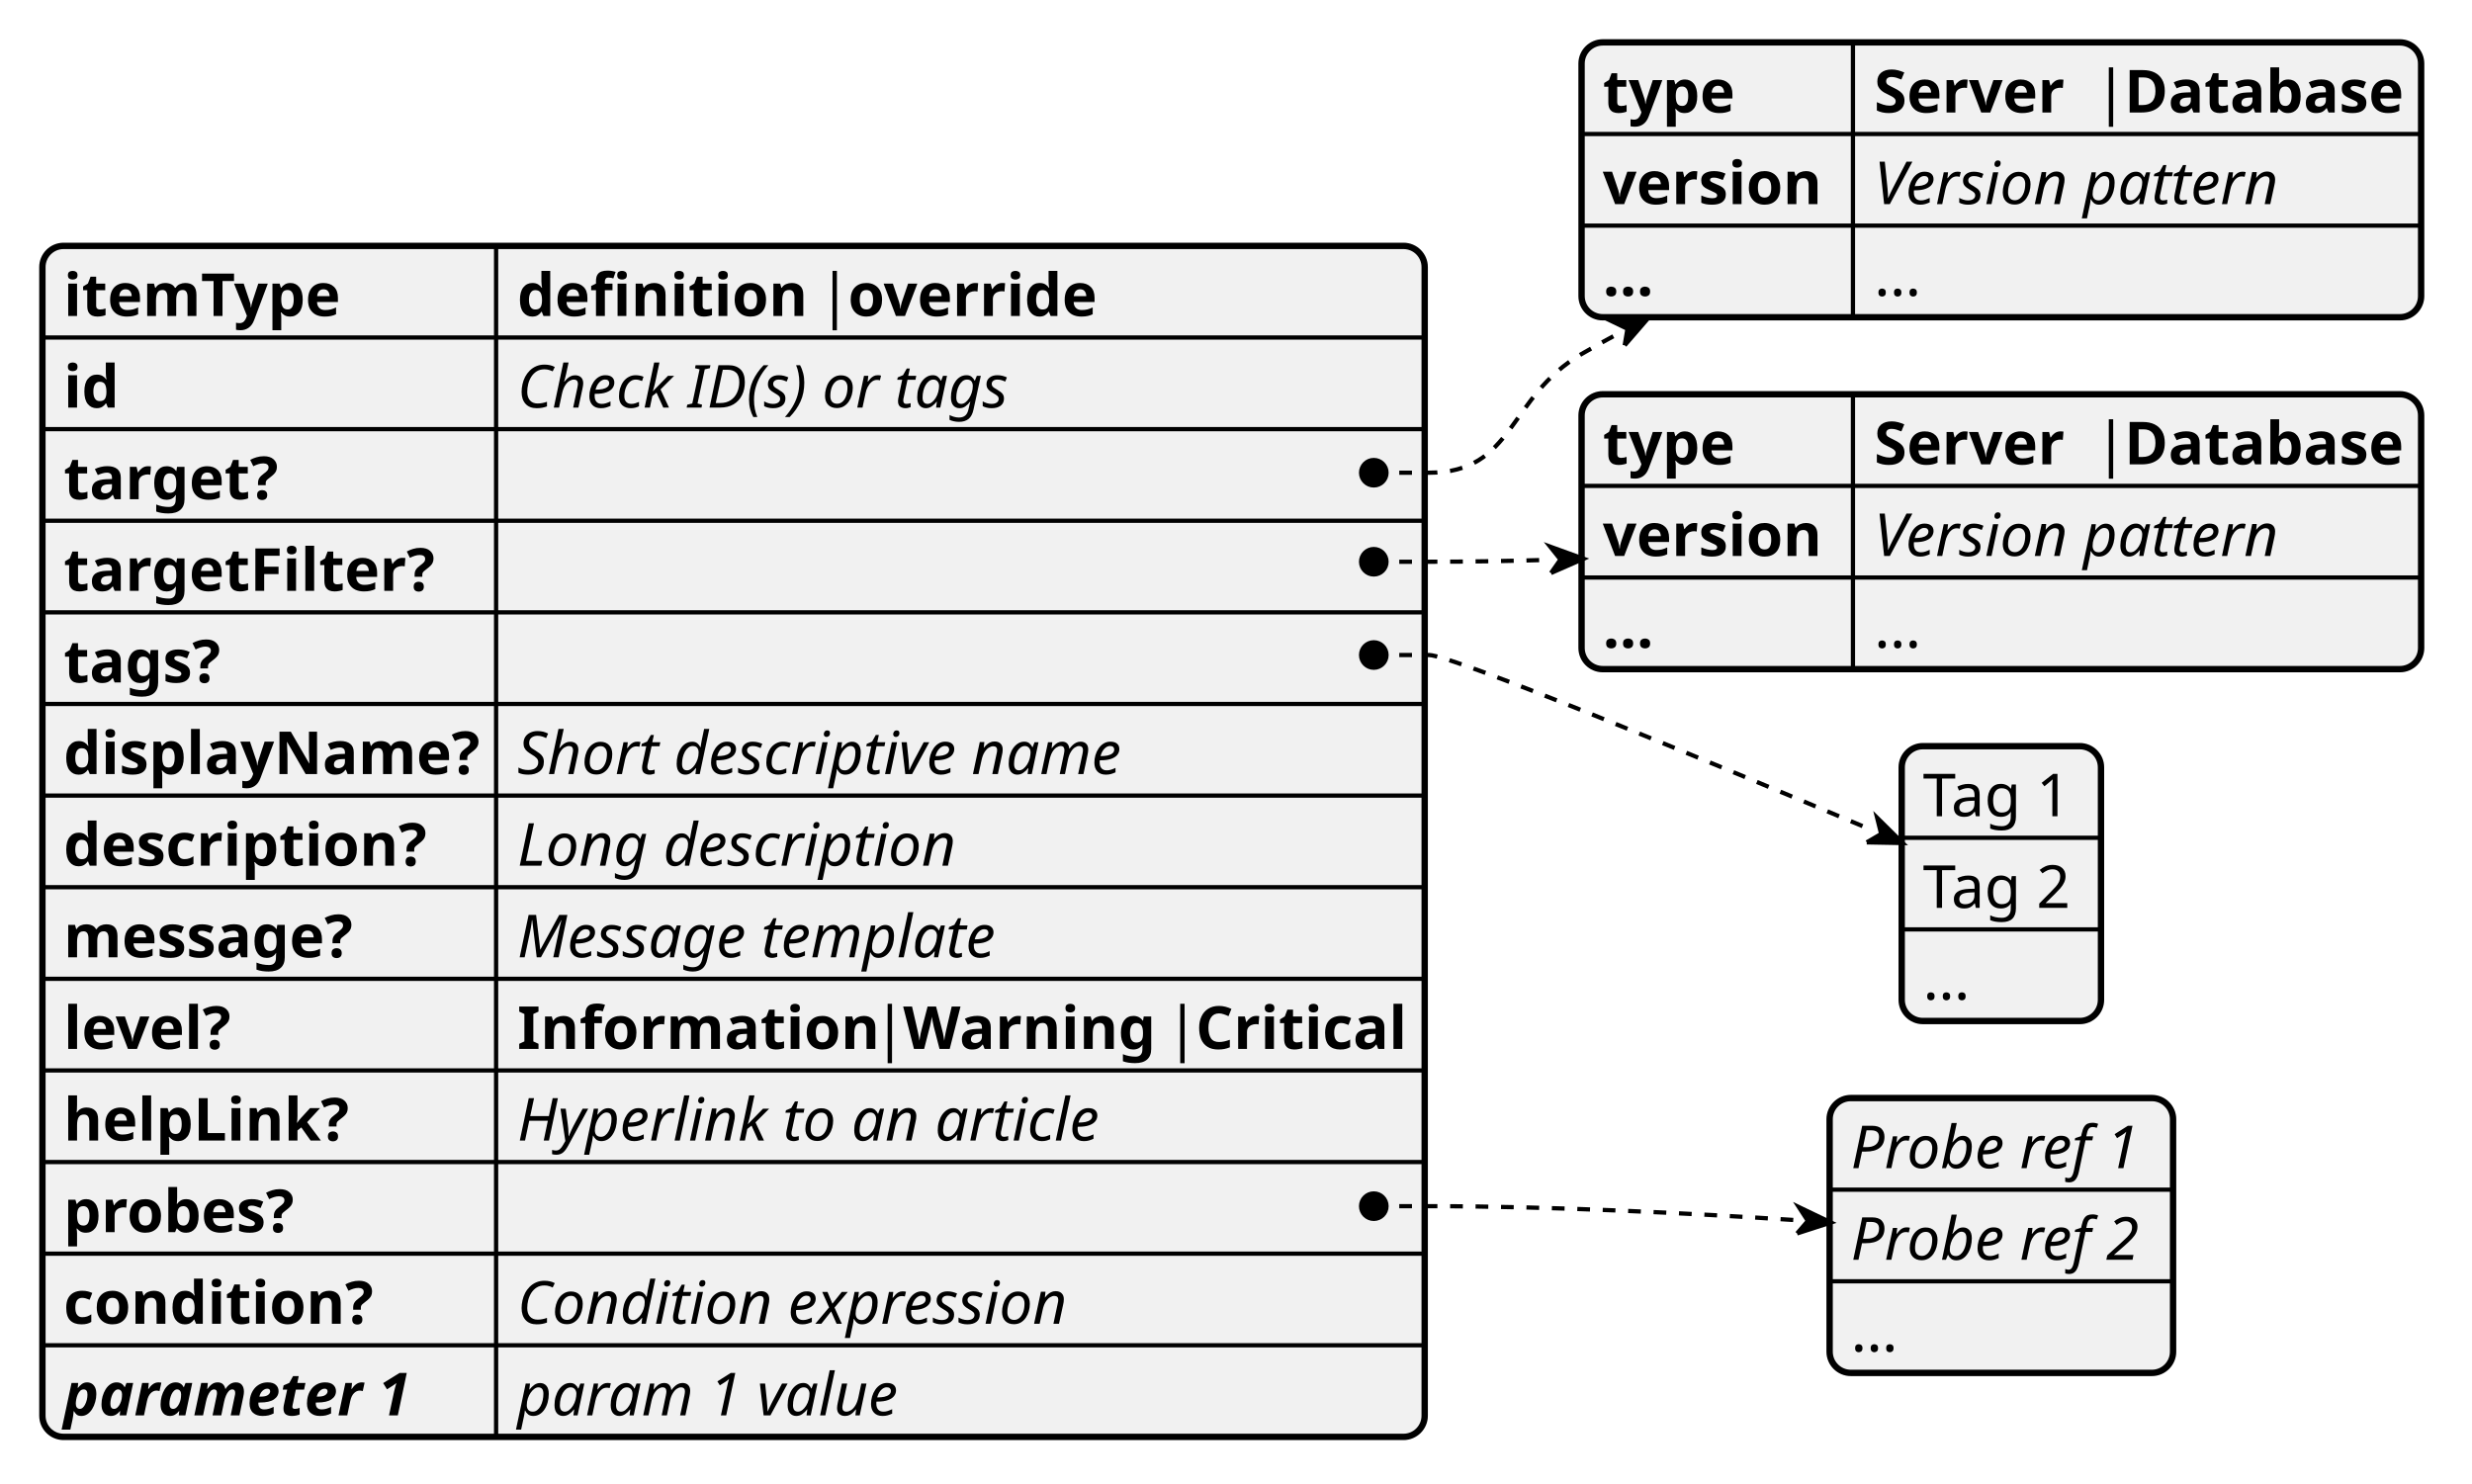
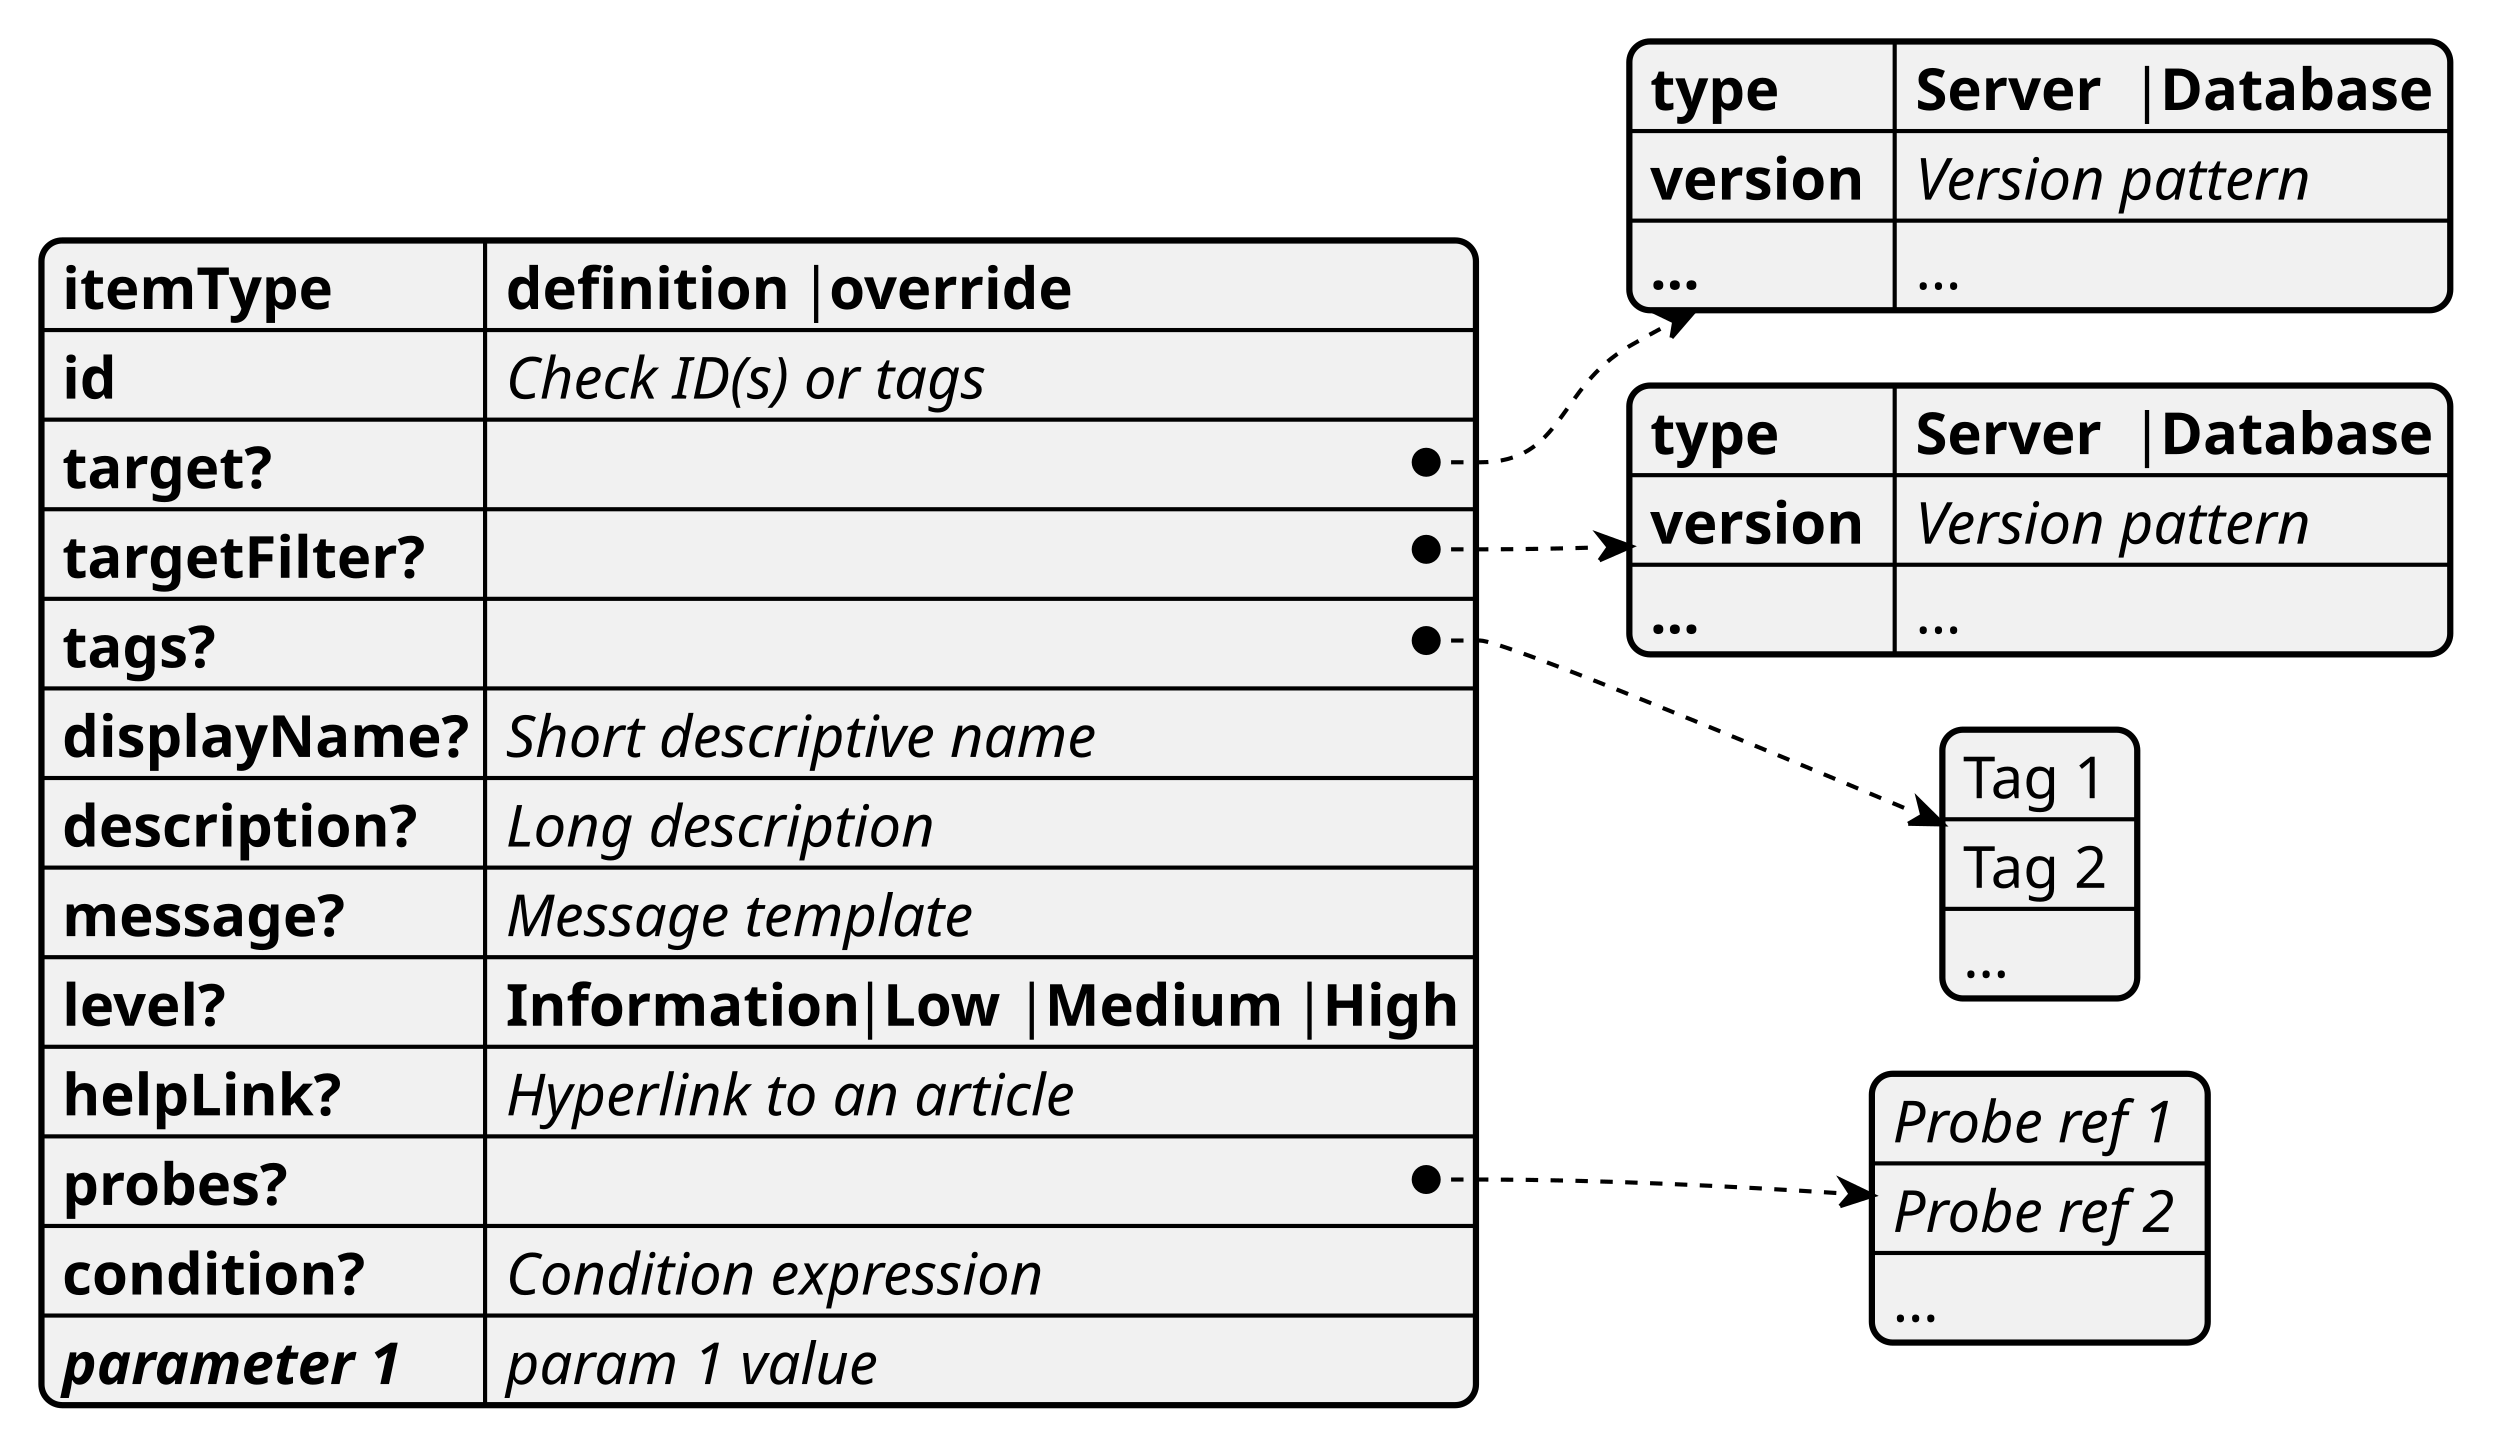
- <svg xmlns="http://www.w3.org/2000/svg" contentStyleType="text/css" height="350px" preserveAspectRatio="none" style="width:583px;height:350px;background:#FFFFFF;" version="1.1" viewBox="0 0 583 350" width="583px" zoomAndPan="magnify">
+ <svg xmlns="http://www.w3.org/2000/svg" contentStyleType="text/css" height="350px" preserveAspectRatio="none" style="width:603px;height:350px;background:#FFFFFF;" version="1.1" viewBox="0 0 603 350" width="603px" zoomAndPan="magnify">
  <defs />
  <g>
-     <rect fill="#F1F1F1" height="280.922" rx="5" ry="5" style="stroke:#F1F1F1;stroke-width:1.5;" width="326" x="10" y="58" />
+     <rect fill="#F1F1F1" height="280.922" rx="5" ry="5" style="stroke:#F1F1F1;stroke-width:1.5;" width="346" x="10" y="58" />
    <text fill="#000000" font-family="sans-serif" font-size="14" font-weight="bold" lengthAdjust="spacing" textLength="63" x="15" y="74.533">itemType</text>
    <text fill="#000000" font-family="sans-serif" font-size="14" font-weight="bold" lengthAdjust="spacing" textLength="67" x="122" y="74.533">definition</text>
    <text fill="#000000" font-family="sans-serif" font-size="14" lengthAdjust="spacing" textLength="3" x="193" y="74.533">|</text>
    <text fill="#000000" font-family="sans-serif" font-size="14" font-weight="bold" lengthAdjust="spacing" textLength="61" x="200" y="74.533">override</text>
    <line style="stroke:#000000;stroke-width:1.0;" x1="117" x2="117" y1="58" y2="79.609" />
-     <line style="stroke:#000000;stroke-width:1.0;" x1="10" x2="336" y1="79.609" y2="79.609" />
+     <line style="stroke:#000000;stroke-width:1.0;" x1="10" x2="356" y1="79.609" y2="79.609" />
    <text fill="#000000" font-family="sans-serif" font-size="14" font-weight="bold" lengthAdjust="spacing" textLength="13" x="15" y="96.143">id</text>
    <text fill="#000000" font-family="sans-serif" font-size="14" font-style="italic" lengthAdjust="spacing" textLength="124" x="122" y="96.143">Check ID(s) or tags</text>
    <line style="stroke:#000000;stroke-width:1.0;" x1="117" x2="117" y1="79.609" y2="101.219" />
-     <line style="stroke:#000000;stroke-width:1.0;" x1="10" x2="336" y1="101.219" y2="101.219" />
+     <line style="stroke:#000000;stroke-width:1.0;" x1="10" x2="356" y1="101.219" y2="101.219" />
    <text fill="#000000" font-family="sans-serif" font-size="14" font-weight="bold" lengthAdjust="spacing" textLength="51" x="15" y="117.752">target?</text>
    <text fill="#000000" font-family="sans-serif" font-size="14" lengthAdjust="spacing" textLength="12" x="122" y="117.752">   </text>
    <line style="stroke:#000000;stroke-width:1.0;" x1="117" x2="117" y1="101.219" y2="122.828" />
-     <line style="stroke:#000000;stroke-width:1.0;" x1="10" x2="336" y1="122.828" y2="122.828" />
+     <line style="stroke:#000000;stroke-width:1.0;" x1="10" x2="356" y1="122.828" y2="122.828" />
    <text fill="#000000" font-family="sans-serif" font-size="14" font-weight="bold" lengthAdjust="spacing" textLength="88" x="15" y="139.361">targetFilter?</text>
    <text fill="#000000" font-family="sans-serif" font-size="14" lengthAdjust="spacing" textLength="12" x="122" y="139.361">   </text>
    <line style="stroke:#000000;stroke-width:1.0;" x1="117" x2="117" y1="122.828" y2="144.438" />
-     <line style="stroke:#000000;stroke-width:1.0;" x1="10" x2="336" y1="144.438" y2="144.438" />
+     <line style="stroke:#000000;stroke-width:1.0;" x1="10" x2="356" y1="144.438" y2="144.438" />
    <text fill="#000000" font-family="sans-serif" font-size="14" font-weight="bold" lengthAdjust="spacing" textLength="39" x="15" y="160.971">tags?</text>
    <text fill="#000000" font-family="sans-serif" font-size="14" lengthAdjust="spacing" textLength="12" x="122" y="160.971">   </text>
    <line style="stroke:#000000;stroke-width:1.0;" x1="117" x2="117" y1="144.438" y2="166.047" />
-     <line style="stroke:#000000;stroke-width:1.0;" x1="10" x2="336" y1="166.047" y2="166.047" />
+     <line style="stroke:#000000;stroke-width:1.0;" x1="10" x2="356" y1="166.047" y2="166.047" />
    <text fill="#000000" font-family="sans-serif" font-size="14" font-weight="bold" lengthAdjust="spacing" textLength="97" x="15" y="182.58">displayName?</text>
    <text fill="#000000" font-family="sans-serif" font-size="14" font-style="italic" lengthAdjust="spacing" textLength="144" x="122" y="182.58">Short descriptive name</text>
    <line style="stroke:#000000;stroke-width:1.0;" x1="117" x2="117" y1="166.047" y2="187.656" />
-     <line style="stroke:#000000;stroke-width:1.0;" x1="10" x2="336" y1="187.656" y2="187.656" />
+     <line style="stroke:#000000;stroke-width:1.0;" x1="10" x2="356" y1="187.656" y2="187.656" />
    <text fill="#000000" font-family="sans-serif" font-size="14" font-weight="bold" lengthAdjust="spacing" textLength="89" x="15" y="204.19">description?</text>
    <text fill="#000000" font-family="sans-serif" font-size="14" font-style="italic" lengthAdjust="spacing" textLength="105" x="122" y="204.19">Long description</text>
    <line style="stroke:#000000;stroke-width:1.0;" x1="117" x2="117" y1="187.656" y2="209.266" />
-     <line style="stroke:#000000;stroke-width:1.0;" x1="10" x2="336" y1="209.266" y2="209.266" />
+     <line style="stroke:#000000;stroke-width:1.0;" x1="10" x2="356" y1="209.266" y2="209.266" />
    <text fill="#000000" font-family="sans-serif" font-size="14" font-weight="bold" lengthAdjust="spacing" textLength="72" x="15" y="225.799">message?</text>
    <text fill="#000000" font-family="sans-serif" font-size="14" font-style="italic" lengthAdjust="spacing" textLength="116" x="122" y="225.799">Message template</text>
    <line style="stroke:#000000;stroke-width:1.0;" x1="117" x2="117" y1="209.266" y2="230.875" />
-     <line style="stroke:#000000;stroke-width:1.0;" x1="10" x2="336" y1="230.875" y2="230.875" />
+     <line style="stroke:#000000;stroke-width:1.0;" x1="10" x2="356" y1="230.875" y2="230.875" />
    <text fill="#000000" font-family="sans-serif" font-size="14" font-weight="bold" lengthAdjust="spacing" textLength="44" x="15" y="247.408">level?</text>
    <text fill="#000000" font-family="sans-serif" font-size="14" font-weight="bold" lengthAdjust="spacing" textLength="80" x="122" y="247.408">Information</text>
    <text fill="#000000" font-family="sans-serif" font-size="14" lengthAdjust="spacing" textLength="3" x="206" y="247.408">|</text>
-     <text fill="#000000" font-family="sans-serif" font-size="14" font-weight="bold" lengthAdjust="spacing" textLength="58" x="213" y="247.408">Warning</text>
-     <text fill="#000000" font-family="sans-serif" font-size="14" lengthAdjust="spacing" textLength="3" x="275" y="247.408">|</text>
-     <text fill="#000000" font-family="sans-serif" font-size="14" font-weight="bold" lengthAdjust="spacing" textLength="49" x="282" y="247.408">Critical</text>
+     <text fill="#000000" font-family="sans-serif" font-size="14" font-weight="bold" lengthAdjust="spacing" textLength="28" x="213" y="247.408">Low</text>
+     <text fill="#000000" font-family="sans-serif" font-size="14" lengthAdjust="spacing" textLength="3" x="245" y="247.408">|</text>
+     <text fill="#000000" font-family="sans-serif" font-size="14" font-weight="bold" lengthAdjust="spacing" textLength="56" x="252" y="247.408">Medium</text>
+     <text fill="#000000" font-family="sans-serif" font-size="14" lengthAdjust="spacing" textLength="3" x="312" y="247.408">|</text>
+     <text fill="#000000" font-family="sans-serif" font-size="14" font-weight="bold" lengthAdjust="spacing" textLength="32" x="319" y="247.408">High</text>
    <line style="stroke:#000000;stroke-width:1.0;" x1="117" x2="117" y1="230.875" y2="252.484" />
-     <line style="stroke:#000000;stroke-width:1.0;" x1="10" x2="336" y1="252.484" y2="252.484" />
+     <line style="stroke:#000000;stroke-width:1.0;" x1="10" x2="356" y1="252.484" y2="252.484" />
    <text fill="#000000" font-family="sans-serif" font-size="14" font-weight="bold" lengthAdjust="spacing" textLength="69" x="15" y="269.018">helpLink?</text>
    <text fill="#000000" font-family="sans-serif" font-size="14" font-style="italic" lengthAdjust="spacing" textLength="138" x="122" y="269.018">Hyperlink to an article</text>
    <line style="stroke:#000000;stroke-width:1.0;" x1="117" x2="117" y1="252.484" y2="274.094" />
-     <line style="stroke:#000000;stroke-width:1.0;" x1="10" x2="336" y1="274.094" y2="274.094" />
+     <line style="stroke:#000000;stroke-width:1.0;" x1="10" x2="356" y1="274.094" y2="274.094" />
    <text fill="#000000" font-family="sans-serif" font-size="14" font-weight="bold" lengthAdjust="spacing" textLength="59" x="15" y="290.627">probes?</text>
    <text fill="#000000" font-family="sans-serif" font-size="14" lengthAdjust="spacing" textLength="12" x="122" y="290.627">   </text>
    <line style="stroke:#000000;stroke-width:1.0;" x1="117" x2="117" y1="274.094" y2="295.703" />
-     <line style="stroke:#000000;stroke-width:1.0;" x1="10" x2="336" y1="295.703" y2="295.703" />
+     <line style="stroke:#000000;stroke-width:1.0;" x1="10" x2="356" y1="295.703" y2="295.703" />
    <text fill="#000000" font-family="sans-serif" font-size="14" font-weight="bold" lengthAdjust="spacing" textLength="75" x="15" y="312.236">condition?</text>
    <text fill="#000000" font-family="sans-serif" font-size="14" font-style="italic" lengthAdjust="spacing" textLength="132" x="122" y="312.236">Condition expression</text>
    <line style="stroke:#000000;stroke-width:1.0;" x1="117" x2="117" y1="295.703" y2="317.312" />
-     <line style="stroke:#000000;stroke-width:1.0;" x1="10" x2="336" y1="317.312" y2="317.312" />
+     <line style="stroke:#000000;stroke-width:1.0;" x1="10" x2="356" y1="317.312" y2="317.312" />
    <text fill="#000000" font-family="sans-serif" font-size="14" font-style="italic" font-weight="bold" lengthAdjust="spacing" textLength="81" x="15" y="333.846">parameter 1</text>
    <text fill="#000000" font-family="sans-serif" font-size="14" font-style="italic" lengthAdjust="spacing" textLength="89" x="122" y="333.846">param 1 value</text>
    <line style="stroke:#000000;stroke-width:1.0;" x1="117" x2="117" y1="317.312" y2="338.922" />
-     <rect fill="none" height="280.922" rx="5" ry="5" style="stroke:#000000;stroke-width:1.5;" width="326" x="10" y="58" />
-     <rect fill="#F1F1F1" height="64.828" rx="5" ry="5" style="stroke:#F1F1F1;stroke-width:1.5;" width="198" x="373" y="10" />
-     <text fill="#000000" font-family="sans-serif" font-size="14" font-weight="bold" lengthAdjust="spacing" textLength="30" x="378" y="26.533">type</text>
-     <text fill="#000000" font-family="sans-serif" font-size="14" font-weight="bold" lengthAdjust="spacing" textLength="48" x="442" y="26.533">Server</text>
-     <text fill="#000000" font-family="sans-serif" font-size="14" lengthAdjust="spacing" textLength="3" x="494" y="26.533">|</text>
-     <text fill="#000000" font-family="sans-serif" font-size="14" font-weight="bold" lengthAdjust="spacing" textLength="65" x="501" y="26.533">Database</text>
-     <line style="stroke:#000000;stroke-width:1.0;" x1="437" x2="437" y1="10" y2="31.609" />
-     <line style="stroke:#000000;stroke-width:1.0;" x1="373" x2="571" y1="31.609" y2="31.609" />
-     <text fill="#000000" font-family="sans-serif" font-size="14" font-weight="bold" lengthAdjust="spacing" textLength="54" x="378" y="48.143">version</text>
-     <text fill="#000000" font-family="sans-serif" font-size="14" font-style="italic" lengthAdjust="spacing" textLength="97" x="442" y="48.143">Version pattern</text>
-     <line style="stroke:#000000;stroke-width:1.0;" x1="437" x2="437" y1="31.609" y2="53.219" />
-     <line style="stroke:#000000;stroke-width:1.0;" x1="373" x2="571" y1="53.219" y2="53.219" />
-     <text fill="#000000" font-family="sans-serif" font-size="14" font-weight="bold" lengthAdjust="spacing" textLength="10.438" x="378" y="69.752">…</text>
-     <text fill="#000000" font-family="sans-serif" font-size="14" lengthAdjust="spacing" textLength="10" x="442" y="69.752">…</text>
-     <line style="stroke:#000000;stroke-width:1.0;" x1="437" x2="437" y1="53.219" y2="74.828" />
-     <rect fill="none" height="64.828" rx="5" ry="5" style="stroke:#000000;stroke-width:1.5;" width="198" x="373" y="10" />
-     <rect fill="#F1F1F1" height="64.828" rx="5" ry="5" style="stroke:#F1F1F1;stroke-width:1.5;" width="198" x="373" y="93" />
-     <text fill="#000000" font-family="sans-serif" font-size="14" font-weight="bold" lengthAdjust="spacing" textLength="30" x="378" y="109.533">type</text>
-     <text fill="#000000" font-family="sans-serif" font-size="14" font-weight="bold" lengthAdjust="spacing" textLength="48" x="442" y="109.533">Server</text>
-     <text fill="#000000" font-family="sans-serif" font-size="14" lengthAdjust="spacing" textLength="3" x="494" y="109.533">|</text>
-     <text fill="#000000" font-family="sans-serif" font-size="14" font-weight="bold" lengthAdjust="spacing" textLength="65" x="501" y="109.533">Database</text>
-     <line style="stroke:#000000;stroke-width:1.0;" x1="437" x2="437" y1="93" y2="114.609" />
-     <line style="stroke:#000000;stroke-width:1.0;" x1="373" x2="571" y1="114.609" y2="114.609" />
-     <text fill="#000000" font-family="sans-serif" font-size="14" font-weight="bold" lengthAdjust="spacing" textLength="54" x="378" y="131.143">version</text>
-     <text fill="#000000" font-family="sans-serif" font-size="14" font-style="italic" lengthAdjust="spacing" textLength="97" x="442" y="131.143">Version pattern</text>
-     <line style="stroke:#000000;stroke-width:1.0;" x1="437" x2="437" y1="114.609" y2="136.219" />
-     <line style="stroke:#000000;stroke-width:1.0;" x1="373" x2="571" y1="136.219" y2="136.219" />
-     <text fill="#000000" font-family="sans-serif" font-size="14" font-weight="bold" lengthAdjust="spacing" textLength="10.438" x="378" y="152.752">…</text>
-     <text fill="#000000" font-family="sans-serif" font-size="14" lengthAdjust="spacing" textLength="10" x="442" y="152.752">…</text>
-     <line style="stroke:#000000;stroke-width:1.0;" x1="437" x2="437" y1="136.219" y2="157.828" />
-     <rect fill="none" height="64.828" rx="5" ry="5" style="stroke:#000000;stroke-width:1.5;" width="198" x="373" y="93" />
-     <rect fill="#F1F1F1" height="64.828" rx="5" ry="5" style="stroke:#F1F1F1;stroke-width:1.5;" width="47" x="448.5" y="176" />
-     <text fill="#000000" font-family="sans-serif" font-size="14" lengthAdjust="spacing" textLength="37" x="453.5" y="192.533">Tag 1</text>
-     <line style="stroke:#000000;stroke-width:1.0;" x1="448.5" x2="495.5" y1="197.609" y2="197.609" />
-     <text fill="#000000" font-family="sans-serif" font-size="14" lengthAdjust="spacing" textLength="37" x="453.5" y="214.143">Tag 2</text>
-     <line style="stroke:#000000;stroke-width:1.0;" x1="448.5" x2="495.5" y1="219.219" y2="219.219" />
-     <text fill="#000000" font-family="sans-serif" font-size="14" lengthAdjust="spacing" textLength="10" x="453.5" y="235.752">…</text>
-     <rect fill="none" height="64.828" rx="5" ry="5" style="stroke:#000000;stroke-width:1.5;" width="47" x="448.5" y="176" />
-     <rect fill="#F1F1F1" height="64.828" rx="5" ry="5" style="stroke:#F1F1F1;stroke-width:1.5;" width="81" x="431.5" y="259" />
-     <text fill="#000000" font-family="sans-serif" font-size="14" font-style="italic" lengthAdjust="spacing" textLength="71" x="436.5" y="275.533">Probe ref 1</text>
-     <line style="stroke:#000000;stroke-width:1.0;" x1="431.5" x2="512.5" y1="280.609" y2="280.609" />
-     <text fill="#000000" font-family="sans-serif" font-size="14" font-style="italic" lengthAdjust="spacing" textLength="71" x="436.5" y="297.143">Probe ref 2</text>
-     <line style="stroke:#000000;stroke-width:1.0;" x1="431.5" x2="512.5" y1="302.219" y2="302.219" />
-     <text fill="#000000" font-family="sans-serif" font-size="14" lengthAdjust="spacing" textLength="10" x="436.5" y="318.752">…</text>
-     <rect fill="none" height="64.828" rx="5" ry="5" style="stroke:#000000;stroke-width:1.5;" width="81" x="431.5" y="259" />
-     <path d="M324,111.5 L337,111.5 C357.27,111.5 355.488,93.707 373,83.5 C375.836,81.847 378.75,80.227 381.72,78.642 " fill="none" style="stroke:#000000;stroke-width:1.0;stroke-dasharray:3.0,3.0;" />
-     <path d="M383.172,81.449 L383.825,77.553 L380.268,75.835 L388.737,75.011 L383.172,81.449 " fill="#000000" style="stroke:#000000;stroke-width:1.0;" />
-     <ellipse cx="324" cy="111.5" fill="#000000" rx="3" ry="3" style="stroke:#000000;stroke-width:1.0;" />
-     <path d="M324,132.5 L337,132.5 C346.317,132.5 355.993,132.33 365.689,132.044 " fill="none" style="stroke:#000000;stroke-width:1.0;stroke-dasharray:3.0,3.0;" />
-     <path d="M365.791,135.154 L368.021,131.968 L365.588,128.934 L373.464,131.79 L365.791,135.154 " fill="#000000" style="stroke:#000000;stroke-width:1.0;" />
-     <ellipse cx="324" cy="132.5" fill="#000000" rx="3" ry="3" style="stroke:#000000;stroke-width:1.0;" />
-     <path d="M324,154.5 L337,154.5 C342.514,154.5 403.553,179.824 441.482,195.788 " fill="none" style="stroke:#000000;stroke-width:1.0;stroke-dasharray:3.0,3.0;" />
-     <path d="M440.259,198.69 L443.658,196.706 L442.705,192.887 L448.736,198.846 L440.259,198.69 " fill="#000000" style="stroke:#000000;stroke-width:1.0;" />
-     <ellipse cx="324" cy="154.5" fill="#000000" rx="3" ry="3" style="stroke:#000000;stroke-width:1.0;" />
-     <path d="M324,284.5 L337,284.5 C365.925,284.5 398.301,286.135 424.039,287.824 " fill="none" style="stroke:#000000;stroke-width:1.0;stroke-dasharray:3.0,3.0;" />
-     <path d="M423.83,290.929 L426.368,287.981 L424.249,284.718 L431.803,288.348 L423.83,290.929 " fill="#000000" style="stroke:#000000;stroke-width:1.0;" />
-     <ellipse cx="324" cy="284.5" fill="#000000" rx="3" ry="3" style="stroke:#000000;stroke-width:1.0;" />
+     <rect fill="none" height="280.922" rx="5" ry="5" style="stroke:#000000;stroke-width:1.5;" width="346" x="10" y="58" />
+     <rect fill="#F1F1F1" height="64.828" rx="5" ry="5" style="stroke:#F1F1F1;stroke-width:1.5;" width="198" x="393" y="10" />
+     <text fill="#000000" font-family="sans-serif" font-size="14" font-weight="bold" lengthAdjust="spacing" textLength="30" x="398" y="26.533">type</text>
+     <text fill="#000000" font-family="sans-serif" font-size="14" font-weight="bold" lengthAdjust="spacing" textLength="48" x="462" y="26.533">Server</text>
+     <text fill="#000000" font-family="sans-serif" font-size="14" lengthAdjust="spacing" textLength="3" x="514" y="26.533">|</text>
+     <text fill="#000000" font-family="sans-serif" font-size="14" font-weight="bold" lengthAdjust="spacing" textLength="65" x="521" y="26.533">Database</text>
+     <line style="stroke:#000000;stroke-width:1.0;" x1="457" x2="457" y1="10" y2="31.609" />
+     <line style="stroke:#000000;stroke-width:1.0;" x1="393" x2="591" y1="31.609" y2="31.609" />
+     <text fill="#000000" font-family="sans-serif" font-size="14" font-weight="bold" lengthAdjust="spacing" textLength="54" x="398" y="48.143">version</text>
+     <text fill="#000000" font-family="sans-serif" font-size="14" font-style="italic" lengthAdjust="spacing" textLength="97" x="462" y="48.143">Version pattern</text>
+     <line style="stroke:#000000;stroke-width:1.0;" x1="457" x2="457" y1="31.609" y2="53.219" />
+     <line style="stroke:#000000;stroke-width:1.0;" x1="393" x2="591" y1="53.219" y2="53.219" />
+     <text fill="#000000" font-family="sans-serif" font-size="14" font-weight="bold" lengthAdjust="spacing" textLength="10.438" x="398" y="69.752">…</text>
+     <text fill="#000000" font-family="sans-serif" font-size="14" lengthAdjust="spacing" textLength="10" x="462" y="69.752">…</text>
+     <line style="stroke:#000000;stroke-width:1.0;" x1="457" x2="457" y1="53.219" y2="74.828" />
+     <rect fill="none" height="64.828" rx="5" ry="5" style="stroke:#000000;stroke-width:1.5;" width="198" x="393" y="10" />
+     <rect fill="#F1F1F1" height="64.828" rx="5" ry="5" style="stroke:#F1F1F1;stroke-width:1.5;" width="198" x="393" y="93" />
+     <text fill="#000000" font-family="sans-serif" font-size="14" font-weight="bold" lengthAdjust="spacing" textLength="30" x="398" y="109.533">type</text>
+     <text fill="#000000" font-family="sans-serif" font-size="14" font-weight="bold" lengthAdjust="spacing" textLength="48" x="462" y="109.533">Server</text>
+     <text fill="#000000" font-family="sans-serif" font-size="14" lengthAdjust="spacing" textLength="3" x="514" y="109.533">|</text>
+     <text fill="#000000" font-family="sans-serif" font-size="14" font-weight="bold" lengthAdjust="spacing" textLength="65" x="521" y="109.533">Database</text>
+     <line style="stroke:#000000;stroke-width:1.0;" x1="457" x2="457" y1="93" y2="114.609" />
+     <line style="stroke:#000000;stroke-width:1.0;" x1="393" x2="591" y1="114.609" y2="114.609" />
+     <text fill="#000000" font-family="sans-serif" font-size="14" font-weight="bold" lengthAdjust="spacing" textLength="54" x="398" y="131.143">version</text>
+     <text fill="#000000" font-family="sans-serif" font-size="14" font-style="italic" lengthAdjust="spacing" textLength="97" x="462" y="131.143">Version pattern</text>
+     <line style="stroke:#000000;stroke-width:1.0;" x1="457" x2="457" y1="114.609" y2="136.219" />
+     <line style="stroke:#000000;stroke-width:1.0;" x1="393" x2="591" y1="136.219" y2="136.219" />
+     <text fill="#000000" font-family="sans-serif" font-size="14" font-weight="bold" lengthAdjust="spacing" textLength="10.438" x="398" y="152.752">…</text>
+     <text fill="#000000" font-family="sans-serif" font-size="14" lengthAdjust="spacing" textLength="10" x="462" y="152.752">…</text>
+     <line style="stroke:#000000;stroke-width:1.0;" x1="457" x2="457" y1="136.219" y2="157.828" />
+     <rect fill="none" height="64.828" rx="5" ry="5" style="stroke:#000000;stroke-width:1.5;" width="198" x="393" y="93" />
+     <rect fill="#F1F1F1" height="64.828" rx="5" ry="5" style="stroke:#F1F1F1;stroke-width:1.5;" width="47" x="468.5" y="176" />
+     <text fill="#000000" font-family="sans-serif" font-size="14" lengthAdjust="spacing" textLength="37" x="473.5" y="192.533">Tag 1</text>
+     <line style="stroke:#000000;stroke-width:1.0;" x1="468.5" x2="515.5" y1="197.609" y2="197.609" />
+     <text fill="#000000" font-family="sans-serif" font-size="14" lengthAdjust="spacing" textLength="37" x="473.5" y="214.143">Tag 2</text>
+     <line style="stroke:#000000;stroke-width:1.0;" x1="468.5" x2="515.5" y1="219.219" y2="219.219" />
+     <text fill="#000000" font-family="sans-serif" font-size="14" lengthAdjust="spacing" textLength="10" x="473.5" y="235.752">…</text>
+     <rect fill="none" height="64.828" rx="5" ry="5" style="stroke:#000000;stroke-width:1.5;" width="47" x="468.5" y="176" />
+     <rect fill="#F1F1F1" height="64.828" rx="5" ry="5" style="stroke:#F1F1F1;stroke-width:1.5;" width="81" x="451.5" y="259" />
+     <text fill="#000000" font-family="sans-serif" font-size="14" font-style="italic" lengthAdjust="spacing" textLength="71" x="456.5" y="275.533">Probe ref 1</text>
+     <line style="stroke:#000000;stroke-width:1.0;" x1="451.5" x2="532.5" y1="280.609" y2="280.609" />
+     <text fill="#000000" font-family="sans-serif" font-size="14" font-style="italic" lengthAdjust="spacing" textLength="71" x="456.5" y="297.143">Probe ref 2</text>
+     <line style="stroke:#000000;stroke-width:1.0;" x1="451.5" x2="532.5" y1="302.219" y2="302.219" />
+     <text fill="#000000" font-family="sans-serif" font-size="14" lengthAdjust="spacing" textLength="10" x="456.5" y="318.752">…</text>
+     <rect fill="none" height="64.828" rx="5" ry="5" style="stroke:#000000;stroke-width:1.5;" width="81" x="451.5" y="259" />
+     <path d="M344,111.5 L357,111.5 C377.27,111.5 375.488,93.707 393,83.5 C395.836,81.847 398.75,80.227 401.72,78.642 " fill="none" style="stroke:#000000;stroke-width:1.0;stroke-dasharray:3.0,3.0;" />
+     <path d="M403.172,81.449 L403.825,77.553 L400.268,75.835 L408.737,75.011 L403.172,81.449 " fill="#000000" style="stroke:#000000;stroke-width:1.0;" />
+     <ellipse cx="344" cy="111.5" fill="#000000" rx="3" ry="3" style="stroke:#000000;stroke-width:1.0;" />
+     <path d="M344,132.5 L357,132.5 C366.317,132.5 375.993,132.33 385.689,132.044 " fill="none" style="stroke:#000000;stroke-width:1.0;stroke-dasharray:3.0,3.0;" />
+     <path d="M385.791,135.154 L388.021,131.968 L385.588,128.934 L393.464,131.79 L385.791,135.154 " fill="#000000" style="stroke:#000000;stroke-width:1.0;" />
+     <ellipse cx="344" cy="132.5" fill="#000000" rx="3" ry="3" style="stroke:#000000;stroke-width:1.0;" />
+     <path d="M344,154.5 L357,154.5 C362.514,154.5 423.553,179.824 461.482,195.788 " fill="none" style="stroke:#000000;stroke-width:1.0;stroke-dasharray:3.0,3.0;" />
+     <path d="M460.259,198.69 L463.658,196.706 L462.705,192.887 L468.736,198.846 L460.259,198.69 " fill="#000000" style="stroke:#000000;stroke-width:1.0;" />
+     <ellipse cx="344" cy="154.5" fill="#000000" rx="3" ry="3" style="stroke:#000000;stroke-width:1.0;" />
+     <path d="M344,284.5 L357,284.5 C385.925,284.5 418.301,286.135 444.039,287.824 " fill="none" style="stroke:#000000;stroke-width:1.0;stroke-dasharray:3.0,3.0;" />
+     <path d="M443.83,290.929 L446.368,287.981 L444.249,284.718 L451.803,288.348 L443.83,290.929 " fill="#000000" style="stroke:#000000;stroke-width:1.0;" />
+     <ellipse cx="344" cy="284.5" fill="#000000" rx="3" ry="3" style="stroke:#000000;stroke-width:1.0;" />
  </g>
</svg>
